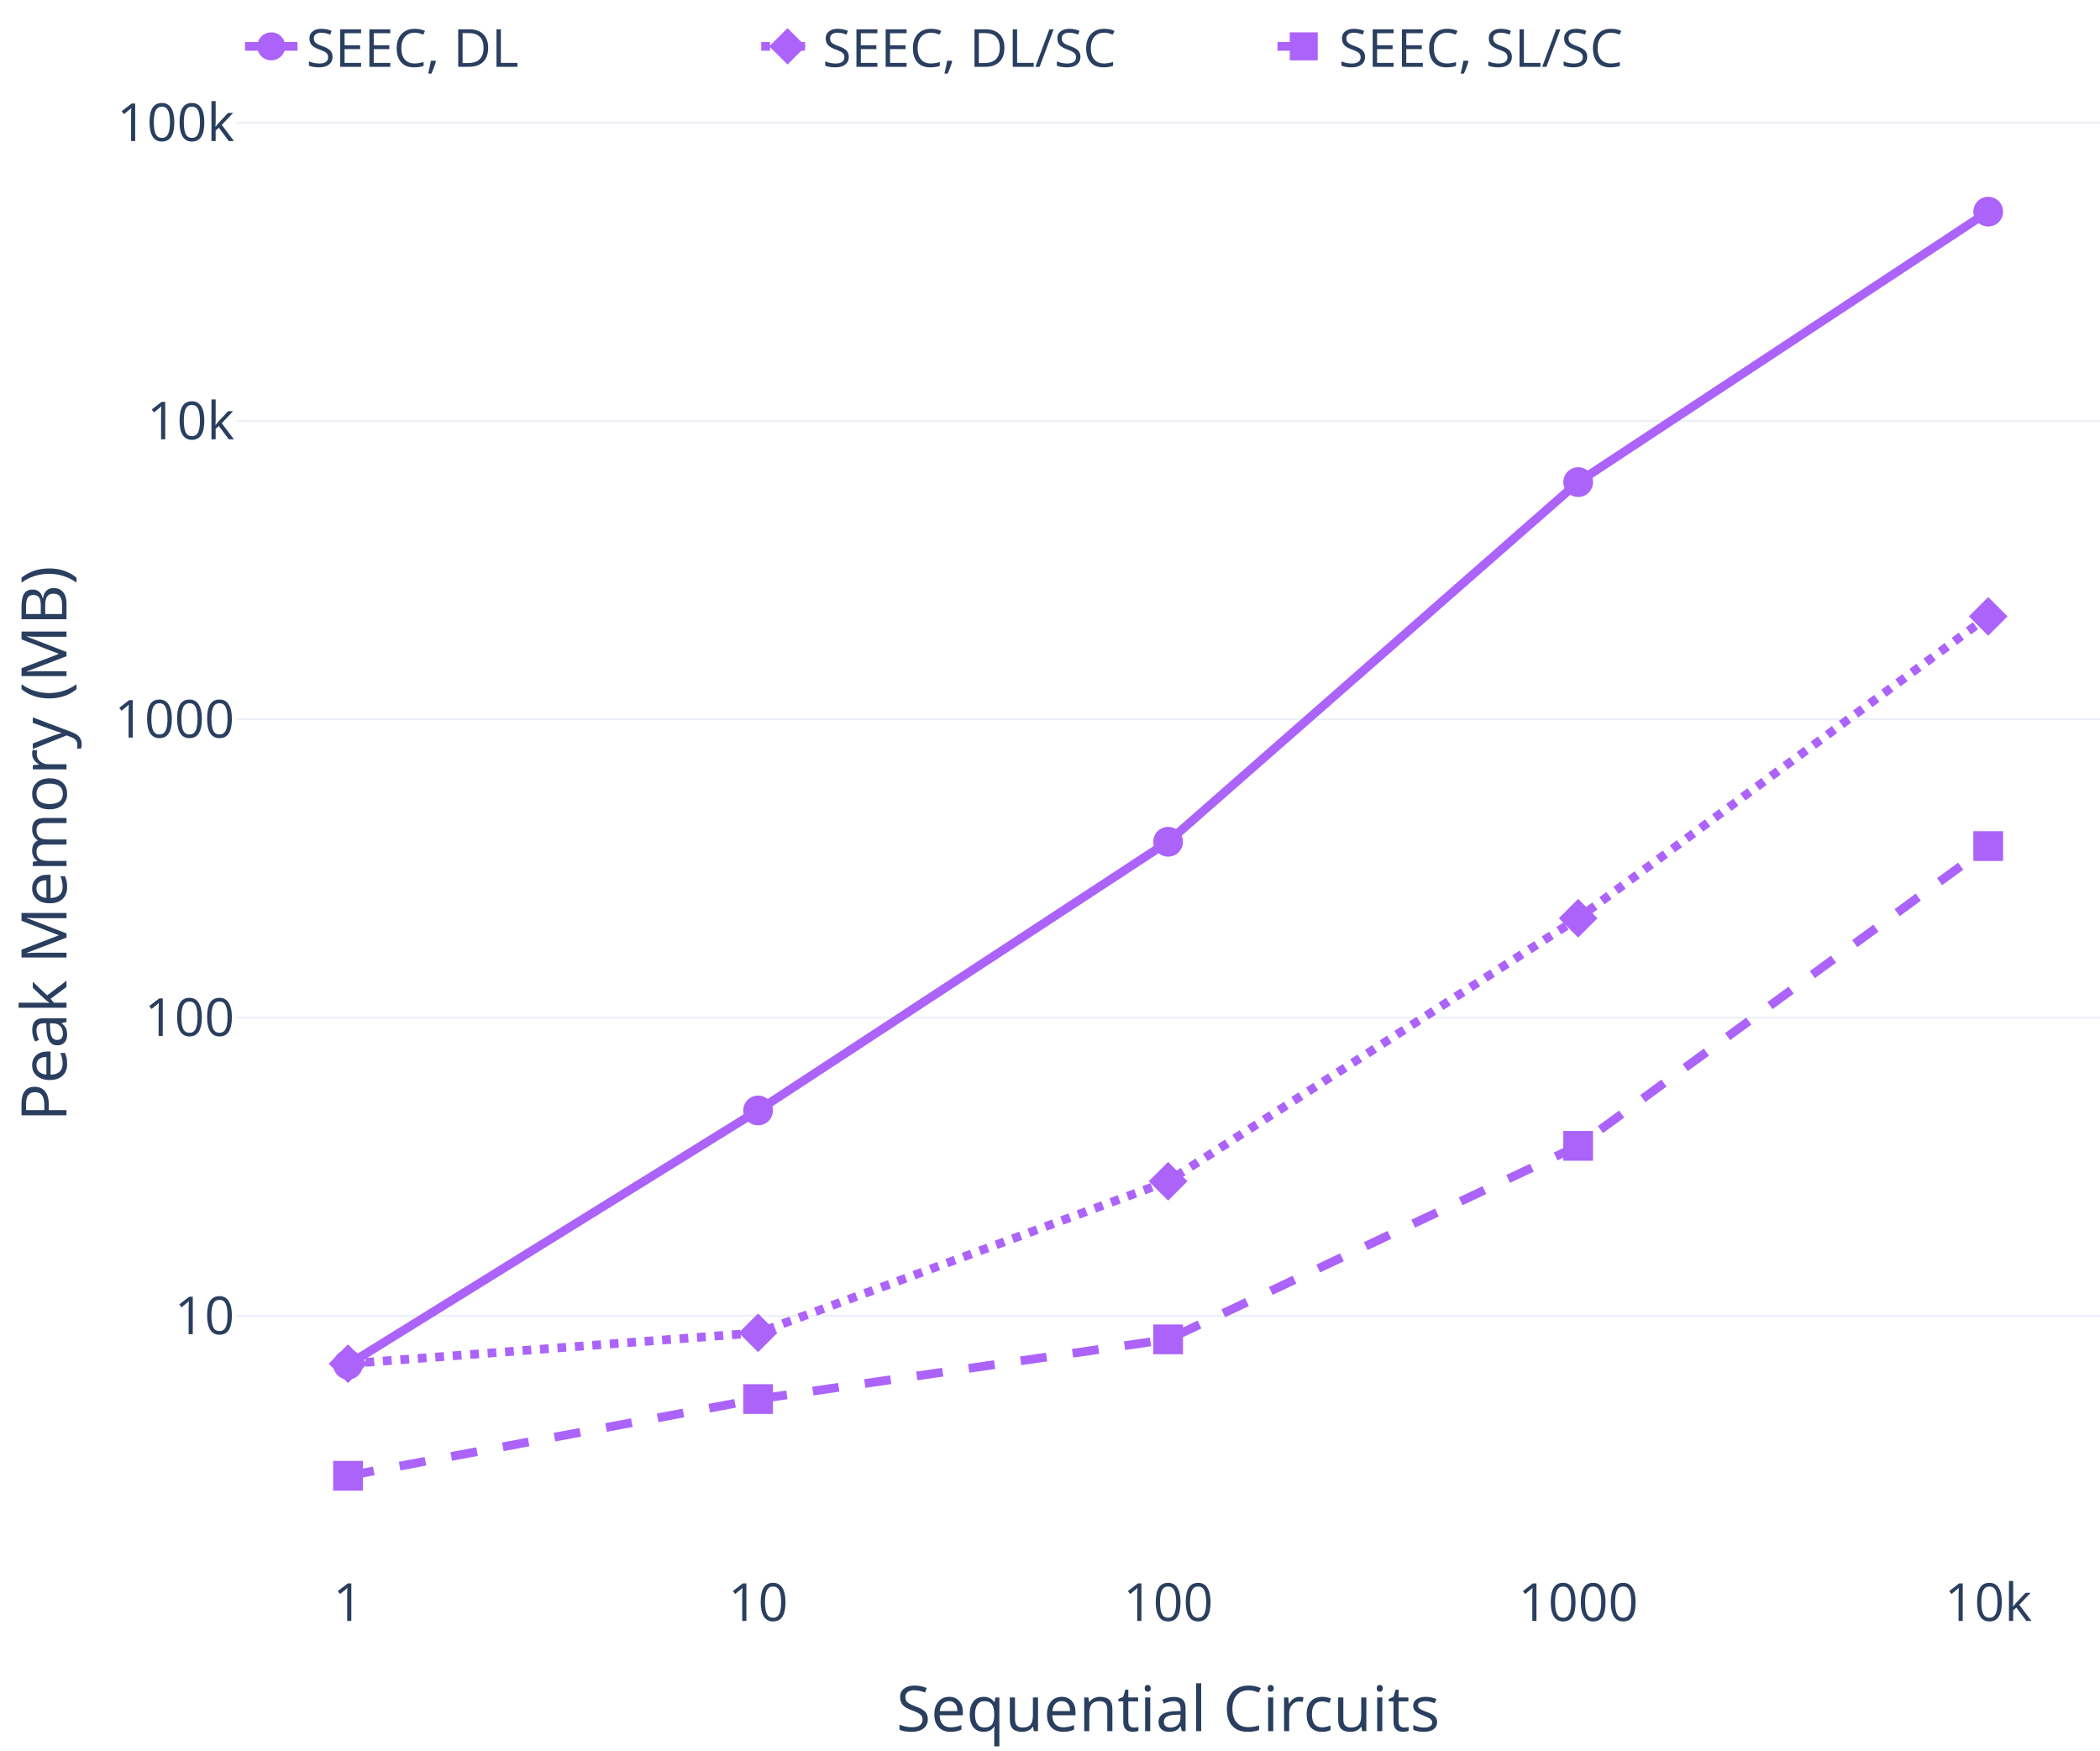
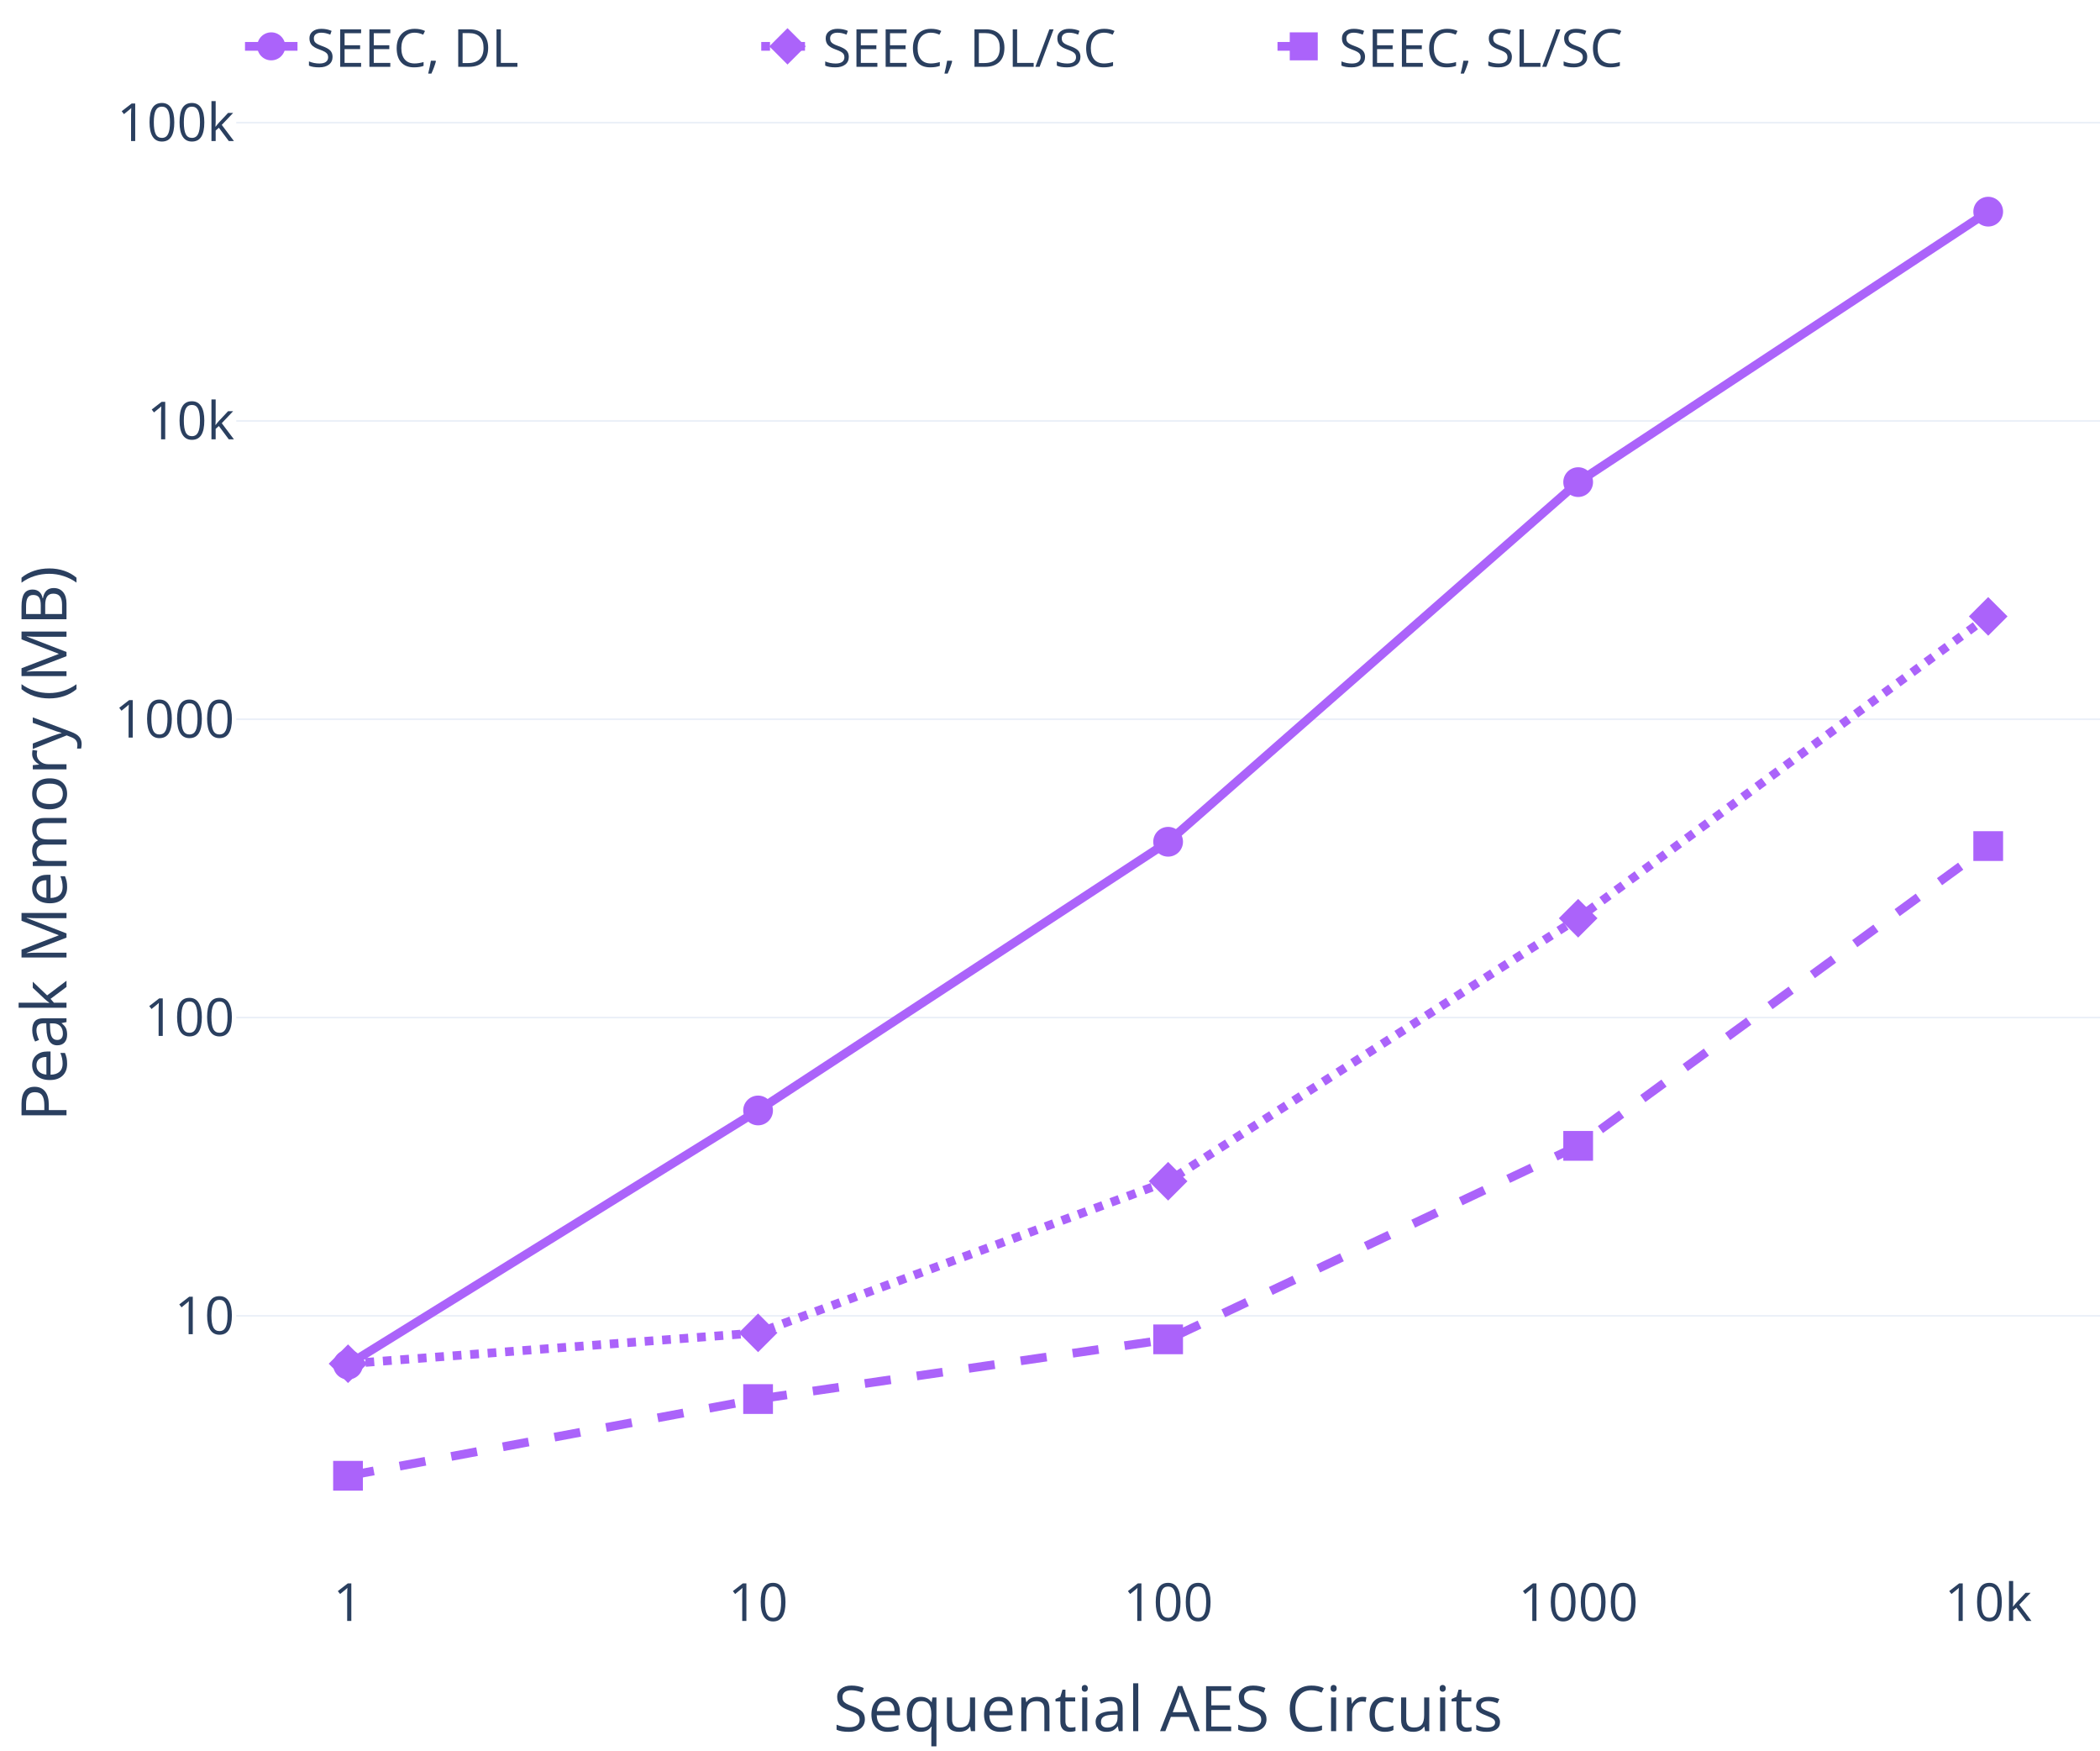
<svg xmlns="http://www.w3.org/2000/svg" class="main-svg" width="1200" height="1000" style="" viewBox="0 0 1200 1000">
  <rect x="0" y="0" width="1200" height="1000" style="fill: rgb(255, 255, 255); fill-opacity: 1;" />
-   <defs id="defs-f358e3">
+   <defs id="defs-e82855">
    <g class="clips">
-       <clipPath id="clipf358e3xyplot" class="plotclip">
+       <clipPath id="clipe82855xyplot" class="plotclip">
        <rect width="1065" height="826" />
      </clipPath>
-       <clipPath class="axesclip" id="clipf358e3x">
+       <clipPath class="axesclip" id="clipe82855x">
        <rect x="135" y="0" width="1065" height="1000" />
      </clipPath>
-       <clipPath class="axesclip" id="clipf358e3y">
+       <clipPath class="axesclip" id="clipe82855y">
        <rect x="0" y="69" width="1200" height="826" />
      </clipPath>
-       <clipPath class="axesclip" id="clipf358e3xy">
+       <clipPath class="axesclip" id="clipe82855xy">
        <rect x="135" y="69" width="1065" height="826" />
      </clipPath>
    </g>
    <g class="gradients" />
    <g class="patterns" />
  </defs>
  <g class="bglayer" />
  <g class="layer-below">
    <g class="imagelayer" />
    <g class="shapelayer" />
  </g>
  <g class="cartesianlayer">
    <g class="subplot xy">
      <g class="layer-subplot">
        <g class="shapelayer" />
        <g class="imagelayer" />
      </g>
      <g class="minor-gridlayer">
        <g class="x" />
        <g class="y" />
      </g>
      <g class="gridlayer">
        <g class="x" />
        <g class="y">
          <path class="ygrid crisp" transform="translate(0,751.72)" d="M135,0h1065" style="stroke: rgb(235, 240, 248); stroke-opacity: 1; stroke-width: 1px;" />
          <path class="ygrid crisp" transform="translate(0,581.3)" d="M135,0h1065" style="stroke: rgb(235, 240, 248); stroke-opacity: 1; stroke-width: 1px;" />
          <path class="ygrid crisp" transform="translate(0,410.89)" d="M135,0h1065" style="stroke: rgb(235, 240, 248); stroke-opacity: 1; stroke-width: 1px;" />
          <path class="ygrid crisp" transform="translate(0,240.48)" d="M135,0h1065" style="stroke: rgb(235, 240, 248); stroke-opacity: 1; stroke-width: 1px;" />
          <path class="ygrid crisp" transform="translate(0,70.07)" d="M135,0h1065" style="stroke: rgb(235, 240, 248); stroke-opacity: 1; stroke-width: 1px;" />
        </g>
      </g>
      <g class="zerolinelayer" />
      <path class="xlines-below" />
      <path class="ylines-below" />
      <g class="overlines-below" />
      <g class="xaxislayer-below" />
      <g class="yaxislayer-below" />
      <g class="overaxes-below" />
-       <g class="plot" transform="translate(135,69)" clip-path="url(#clipf358e3xyplot)">
+       <g class="plot" transform="translate(135,69)" clip-path="url(#clipe82855xyplot)">
        <g class="scatterlayer mlayer">
-           <g class="trace scatter tracedbc28f" style="stroke-miterlimit: 2; opacity: 1;">
+           <g class="trace scatter trace84d174" style="stroke-miterlimit: 2; opacity: 1;">
            <g class="fills" />
            <g class="errorbars" />
            <g class="lines">
              <path class="js-line" d="M63.87,710.61L298.19,565.39L532.5,411.89L766.81,206.43L1001.12,51.92" style="vector-effect: none; fill: none; stroke: rgb(171, 99, 250); stroke-opacity: 1; stroke-width: 5px; opacity: 1;" />
            </g>
            <g class="points">
              <path class="point" transform="translate(63.87,710.61)" d="M8.5,0A8.5,8.5 0 1,1 0,-8.5A8.5,8.5 0 0,1 8.5,0Z" style="opacity: 1; stroke-width: 0px; fill: rgb(171, 99, 250); fill-opacity: 1;" />
              <path class="point" transform="translate(298.19,565.39)" d="M8.5,0A8.5,8.5 0 1,1 0,-8.5A8.5,8.5 0 0,1 8.5,0Z" style="opacity: 1; stroke-width: 0px; fill: rgb(171, 99, 250); fill-opacity: 1;" />
              <path class="point" transform="translate(532.5,411.89)" d="M8.5,0A8.5,8.5 0 1,1 0,-8.5A8.5,8.5 0 0,1 8.5,0Z" style="opacity: 1; stroke-width: 0px; fill: rgb(171, 99, 250); fill-opacity: 1;" />
              <path class="point" transform="translate(766.81,206.43)" d="M8.5,0A8.5,8.5 0 1,1 0,-8.5A8.5,8.5 0 0,1 8.5,0Z" style="opacity: 1; stroke-width: 0px; fill: rgb(171, 99, 250); fill-opacity: 1;" />
              <path class="point" transform="translate(1001.12,51.92)" d="M8.5,0A8.5,8.5 0 1,1 0,-8.5A8.5,8.5 0 0,1 8.5,0Z" style="opacity: 1; stroke-width: 0px; fill: rgb(171, 99, 250); fill-opacity: 1;" />
            </g>
            <g class="text" />
          </g>
-           <g class="trace scatter tracee1a0e8" style="stroke-miterlimit: 2; opacity: 1;">
+           <g class="trace scatter trace7efb32" style="stroke-miterlimit: 2; opacity: 1;">
            <g class="fills" />
            <g class="errorbars" />
            <g class="lines">
              <path class="js-line" d="M63.87,710.07L298.19,692.43L532.5,605.83L766.81,455.58L1001.12,283.14" style="vector-effect: none; fill: none; stroke: rgb(171, 99, 250); stroke-opacity: 1; stroke-dasharray: 5px, 5px; stroke-width: 5px; opacity: 1;" />
            </g>
            <g class="points">
              <path class="point" transform="translate(63.87,710.07)" d="M11.05,0L0,11.05L-11.05,0L0,-11.05Z" style="opacity: 1; stroke-width: 0px; fill: rgb(171, 99, 250); fill-opacity: 1;" />
              <path class="point" transform="translate(298.19,692.43)" d="M11.05,0L0,11.05L-11.05,0L0,-11.05Z" style="opacity: 1; stroke-width: 0px; fill: rgb(171, 99, 250); fill-opacity: 1;" />
              <path class="point" transform="translate(532.5,605.83)" d="M11.05,0L0,11.05L-11.05,0L0,-11.05Z" style="opacity: 1; stroke-width: 0px; fill: rgb(171, 99, 250); fill-opacity: 1;" />
              <path class="point" transform="translate(766.81,455.58)" d="M11.05,0L0,11.05L-11.05,0L0,-11.05Z" style="opacity: 1; stroke-width: 0px; fill: rgb(171, 99, 250); fill-opacity: 1;" />
              <path class="point" transform="translate(1001.12,283.14)" d="M11.05,0L0,11.05L-11.05,0L0,-11.05Z" style="opacity: 1; stroke-width: 0px; fill: rgb(171, 99, 250); fill-opacity: 1;" />
            </g>
            <g class="text" />
          </g>
-           <g class="trace scatter tracea5cd93" style="stroke-miterlimit: 2; opacity: 1;">
+           <g class="trace scatter tracea9745c" style="stroke-miterlimit: 2; opacity: 1;">
            <g class="fills" />
            <g class="errorbars" />
            <g class="lines">
              <path class="js-line" d="M63.87,774.08L298.19,730.26L532.5,696.15L766.81,585.61L1001.12,414.35" style="vector-effect: none; fill: none; stroke: rgb(171, 99, 250); stroke-opacity: 1; stroke-dasharray: 15px, 15px; stroke-width: 5px; opacity: 1;" />
            </g>
            <g class="points">
              <path class="point" transform="translate(63.87,774.08)" d="M8.5,8.5H-8.5V-8.5H8.5Z" style="opacity: 1; stroke-width: 0px; fill: rgb(171, 99, 250); fill-opacity: 1;" />
              <path class="point" transform="translate(298.19,730.26)" d="M8.5,8.5H-8.5V-8.5H8.5Z" style="opacity: 1; stroke-width: 0px; fill: rgb(171, 99, 250); fill-opacity: 1;" />
              <path class="point" transform="translate(532.5,696.15)" d="M8.5,8.5H-8.5V-8.5H8.5Z" style="opacity: 1; stroke-width: 0px; fill: rgb(171, 99, 250); fill-opacity: 1;" />
              <path class="point" transform="translate(766.81,585.61)" d="M8.5,8.5H-8.5V-8.5H8.5Z" style="opacity: 1; stroke-width: 0px; fill: rgb(171, 99, 250); fill-opacity: 1;" />
              <path class="point" transform="translate(1001.12,414.35)" d="M8.5,8.5H-8.5V-8.5H8.5Z" style="opacity: 1; stroke-width: 0px; fill: rgb(171, 99, 250); fill-opacity: 1;" />
            </g>
            <g class="text" />
          </g>
        </g>
      </g>
      <g class="overplot" />
      <path class="xlines-above crisp" d="M0,0" style="fill: none;" />
      <path class="ylines-above crisp" d="M0,0" style="fill: none;" />
      <g class="overlines-above" />
      <g class="xaxislayer-above">
        <g class="xtick">
          <text text-anchor="middle" x="0" y="926" transform="translate(198.87,0)" style="font-family: 'Open Sans', verdana, arial, sans-serif; font-size: 30px; fill: rgb(42, 63, 95); fill-opacity: 1; white-space: pre; opacity: 1;">1</text>
        </g>
        <g class="xtick">
          <text text-anchor="middle" x="0" y="926" style="font-family: 'Open Sans', verdana, arial, sans-serif; font-size: 30px; fill: rgb(42, 63, 95); fill-opacity: 1; white-space: pre; opacity: 1;" transform="translate(433.19,0)">10</text>
        </g>
        <g class="xtick">
          <text text-anchor="middle" x="0" y="926" style="font-family: 'Open Sans', verdana, arial, sans-serif; font-size: 30px; fill: rgb(42, 63, 95); fill-opacity: 1; white-space: pre; opacity: 1;" transform="translate(667.5,0)">100</text>
        </g>
        <g class="xtick">
          <text text-anchor="middle" x="0" y="926" style="font-family: 'Open Sans', verdana, arial, sans-serif; font-size: 30px; fill: rgb(42, 63, 95); fill-opacity: 1; white-space: pre; opacity: 1;" transform="translate(901.81,0)">1000</text>
        </g>
        <g class="xtick">
          <text text-anchor="middle" x="0" y="926" style="font-family: 'Open Sans', verdana, arial, sans-serif; font-size: 30px; fill: rgb(42, 63, 95); fill-opacity: 1; white-space: pre; opacity: 1;" transform="translate(1136.12,0)">10k</text>
        </g>
      </g>
      <g class="yaxislayer-above">
        <g class="ytick">
          <text text-anchor="end" x="134" y="10.5" transform="translate(0,751.72)" style="font-family: 'Open Sans', verdana, arial, sans-serif; font-size: 30px; fill: rgb(42, 63, 95); fill-opacity: 1; white-space: pre; opacity: 1;">10</text>
        </g>
        <g class="ytick">
          <text text-anchor="end" x="134" y="10.5" style="font-family: 'Open Sans', verdana, arial, sans-serif; font-size: 30px; fill: rgb(42, 63, 95); fill-opacity: 1; white-space: pre; opacity: 1;" transform="translate(0,581.3)">100</text>
        </g>
        <g class="ytick">
          <text text-anchor="end" x="134" y="10.5" style="font-family: 'Open Sans', verdana, arial, sans-serif; font-size: 30px; fill: rgb(42, 63, 95); fill-opacity: 1; white-space: pre; opacity: 1;" transform="translate(0,410.89)">1000</text>
        </g>
        <g class="ytick">
          <text text-anchor="end" x="134" y="10.5" style="font-family: 'Open Sans', verdana, arial, sans-serif; font-size: 30px; fill: rgb(42, 63, 95); fill-opacity: 1; white-space: pre; opacity: 1;" transform="translate(0,240.48)">10k</text>
        </g>
        <g class="ytick">
          <text text-anchor="end" x="134" y="10.5" style="font-family: 'Open Sans', verdana, arial, sans-serif; font-size: 30px; fill: rgb(42, 63, 95); fill-opacity: 1; white-space: pre; opacity: 1;" transform="translate(0,70.07)">100k</text>
        </g>
      </g>
      <g class="overaxes-above" />
    </g>
  </g>
  <g class="polarlayer" />
  <g class="smithlayer" />
  <g class="ternarylayer" />
  <g class="geolayer" />
  <g class="funnelarealayer" />
  <g class="pielayer" />
  <g class="iciclelayer" />
  <g class="treemaplayer" />
  <g class="sunburstlayer" />
  <g class="glimages" />
-   <defs id="topdefs-f358e3">
+   <defs id="topdefs-e82855">
    <g class="clips" />
-     <clipPath id="legendf358e3">
+     <clipPath id="legende82855">
      <rect width="885" height="52" x="0" y="0" />
    </clipPath>
  </defs>
  <g class="layer-above">
    <g class="imagelayer" />
    <g class="shapelayer" />
  </g>
  <g class="infolayer">
    <g class="legend" pointer-events="all" transform="translate(135,0.48)">
      <rect class="bg" shape-rendering="crispEdges" width="885" height="52" x="0" y="0" style="stroke: rgb(68, 68, 68); stroke-opacity: 1; fill: rgb(255, 255, 255); fill-opacity: 1; stroke-width: 0px;" />
-       <g class="scrollbox" transform="" clip-path="url(#legendf358e3)">
+       <g class="scrollbox" transform="" clip-path="url(#legende82855)">
        <g class="groups" transform="">
          <g class="traces" transform="translate(0,26)" style="opacity: 1;">
            <text class="legendtext" text-anchor="start" x="40" y="11.7" style="font-family: 'Open Sans', verdana, arial, sans-serif; font-size: 30px; fill: rgb(42, 63, 95); fill-opacity: 1; white-space: pre;">SEEC, DL</text>
            <g class="layers" style="opacity: 1;">
              <g class="legendfill" />
              <g class="legendlines">
                <path class="js-line" d="M5,0h30" style="fill: none; stroke: rgb(171, 99, 250); stroke-opacity: 1; stroke-width: 5px;" />
              </g>
              <g class="legendsymbols">
                <g class="legendpoints">
                  <path class="scatterpts" transform="translate(20,0)" d="M8,0A8,8 0 1,1 0,-8A8,8 0 0,1 8,0Z" style="opacity: 1; stroke-width: 0px; fill: rgb(171, 99, 250); fill-opacity: 1;" />
                </g>
              </g>
            </g>
            <rect class="legendtoggle" x="0" y="-21" width="292.5" height="42" style="fill: rgb(0, 0, 0); fill-opacity: 0;" />
          </g>
        </g>
        <g class="groups" transform="translate(295,0)">
          <g class="traces" transform="translate(0,26)" style="opacity: 1;">
            <text class="legendtext" text-anchor="start" x="40" y="11.7" style="font-family: 'Open Sans', verdana, arial, sans-serif; font-size: 30px; fill: rgb(42, 63, 95); fill-opacity: 1; white-space: pre;">SEEC, DL/SC</text>
            <g class="layers" style="opacity: 1;">
              <g class="legendfill" />
              <g class="legendlines">
                <path class="js-line" d="M5,0h30" style="fill: none; stroke: rgb(171, 99, 250); stroke-opacity: 1; stroke-dasharray: 5px, 5px; stroke-width: 5px;" />
              </g>
              <g class="legendsymbols">
                <g class="legendpoints">
                  <path class="scatterpts" transform="translate(20,0)" d="M10.4,0L0,10.4L-10.4,0L0,-10.4Z" style="opacity: 1; stroke-width: 0px; fill: rgb(171, 99, 250); fill-opacity: 1;" />
                </g>
              </g>
            </g>
            <rect class="legendtoggle" x="0" y="-21" width="292.5" height="42" style="fill: rgb(0, 0, 0); fill-opacity: 0;" />
          </g>
        </g>
        <g class="groups" transform="translate(590,0)">
          <g class="traces" transform="translate(0,26)" style="opacity: 1;">
            <text class="legendtext" text-anchor="start" x="40" y="11.7" style="font-family: 'Open Sans', verdana, arial, sans-serif; font-size: 30px; fill: rgb(42, 63, 95); fill-opacity: 1; white-space: pre;">SEEC, SL/SC</text>
            <g class="layers" style="opacity: 1;">
              <g class="legendfill" />
              <g class="legendlines">
                <path class="js-line" d="M5,0h30" style="fill: none; stroke: rgb(171, 99, 250); stroke-opacity: 1; stroke-dasharray: 15px, 15px; stroke-width: 5px;" />
              </g>
              <g class="legendsymbols">
                <g class="legendpoints">
                  <path class="scatterpts" transform="translate(20,0)" d="M8,8H-8V-8H8Z" style="opacity: 1; stroke-width: 0px; fill: rgb(171, 99, 250); fill-opacity: 1;" />
                </g>
              </g>
            </g>
            <rect class="legendtoggle" x="0" y="-21" width="292.5" height="42" style="fill: rgb(0, 0, 0); fill-opacity: 0;" />
          </g>
        </g>
      </g>
      <rect class="scrollbar" rx="20" ry="3" width="0" height="0" x="0" y="0" style="fill: rgb(128, 139, 164); fill-opacity: 1;" />
    </g>
    <g class="g-gtitle" />
    <g class="g-xtitle" transform="translate(0,-10.7)">
-       <text class="xtitle" x="667.5" y="999.7" text-anchor="middle" style="font-family: 'Open Sans', verdana, arial, sans-serif; font-size: 36px; fill: rgb(42, 63, 95); opacity: 1; font-weight: normal; white-space: pre;">Sequential Circuits</text>
+       <text class="xtitle" x="667.5" y="999.7" text-anchor="middle" style="font-family: 'Open Sans', verdana, arial, sans-serif; font-size: 36px; fill: rgb(42, 63, 95); opacity: 1; font-weight: normal; white-space: pre;">Sequential AES Circuits</text>
    </g>
    <g class="g-ytitle" transform="translate(37.3252,0)">
      <text class="ytitle" transform="rotate(-90,0.675,482)" x="0.675" y="482" text-anchor="middle" style="font-family: 'Open Sans', verdana, arial, sans-serif; font-size: 36px; fill: rgb(42, 63, 95); opacity: 1; font-weight: normal; white-space: pre;">Peak Memory (MB)</text>
    </g>
  </g>
</svg>
